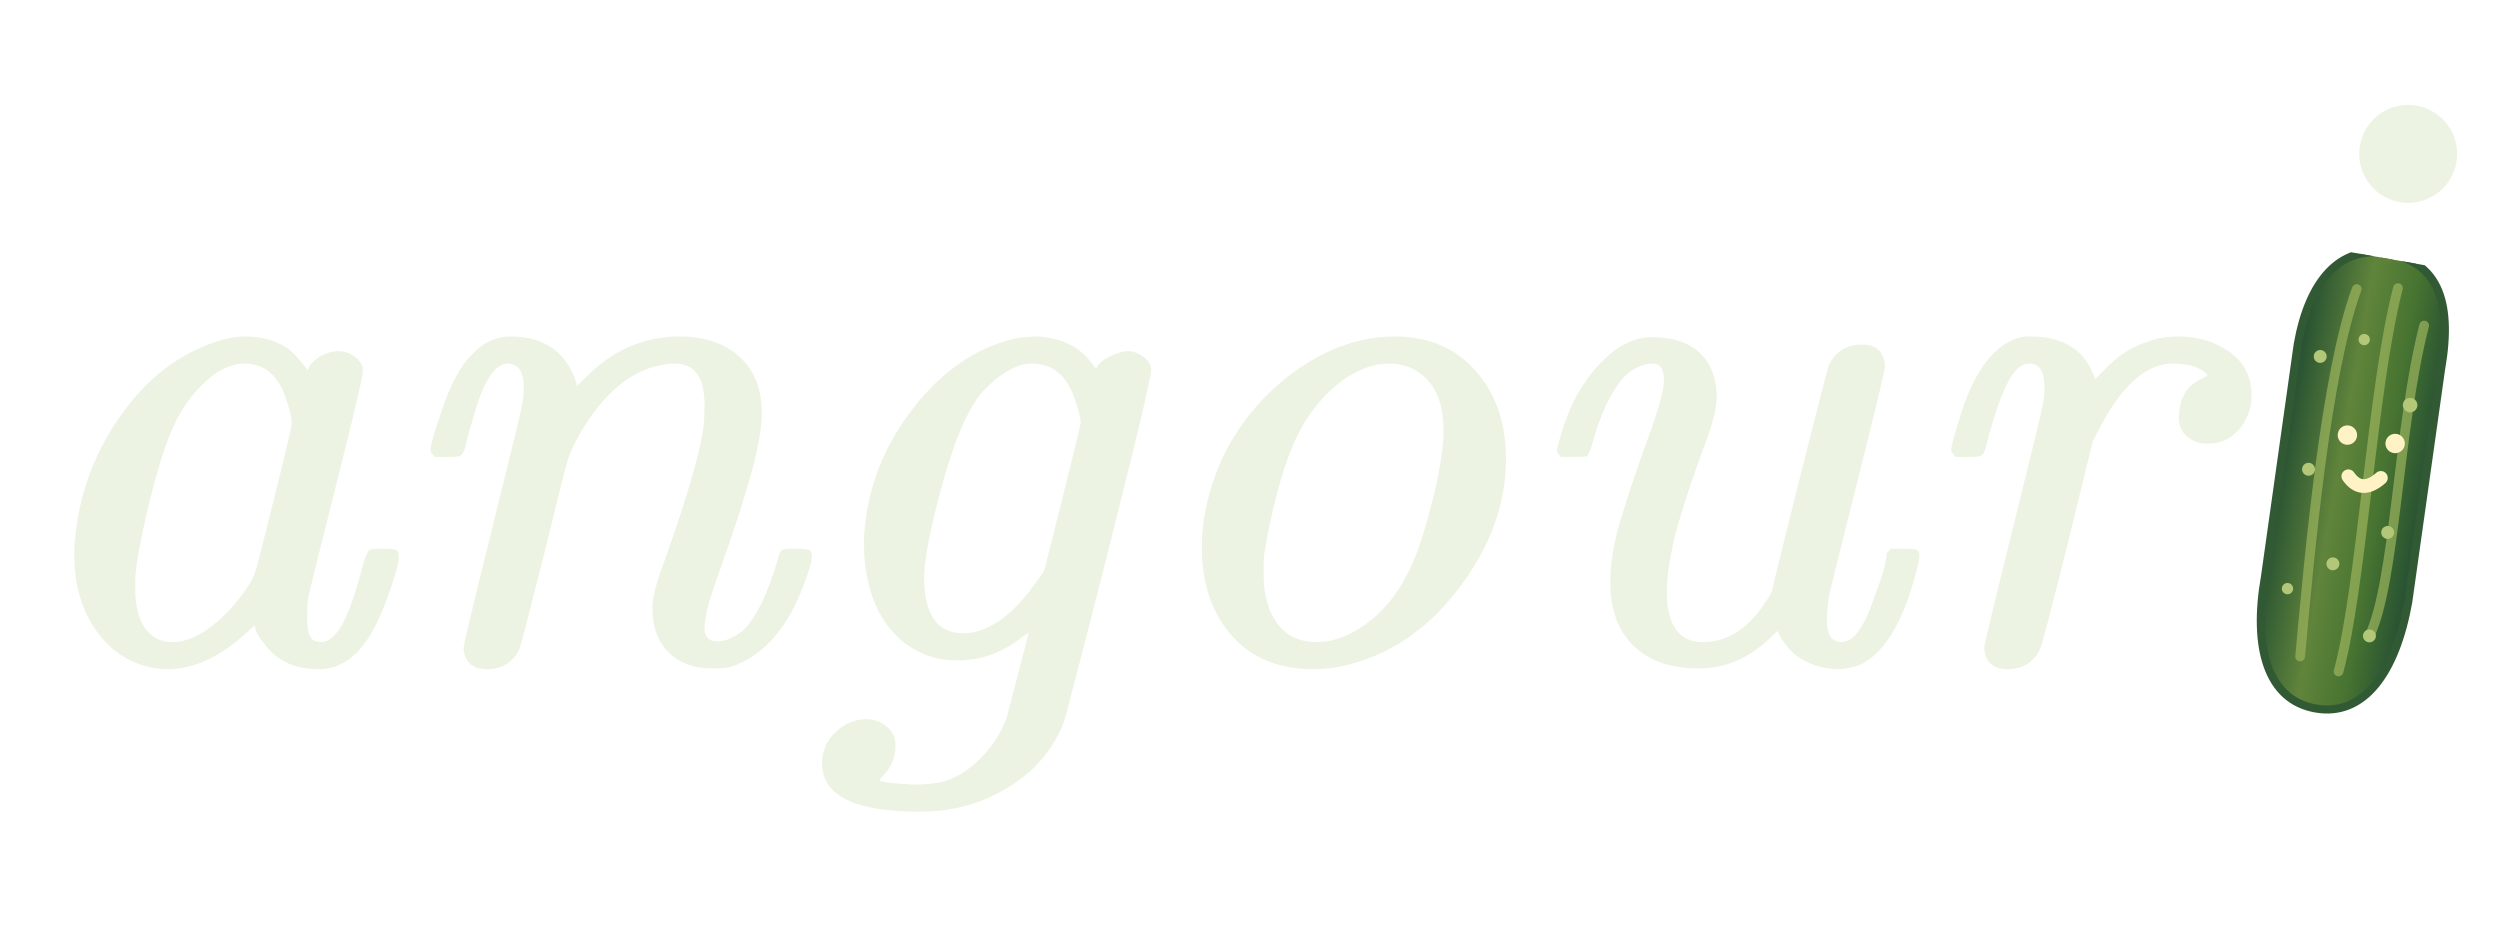
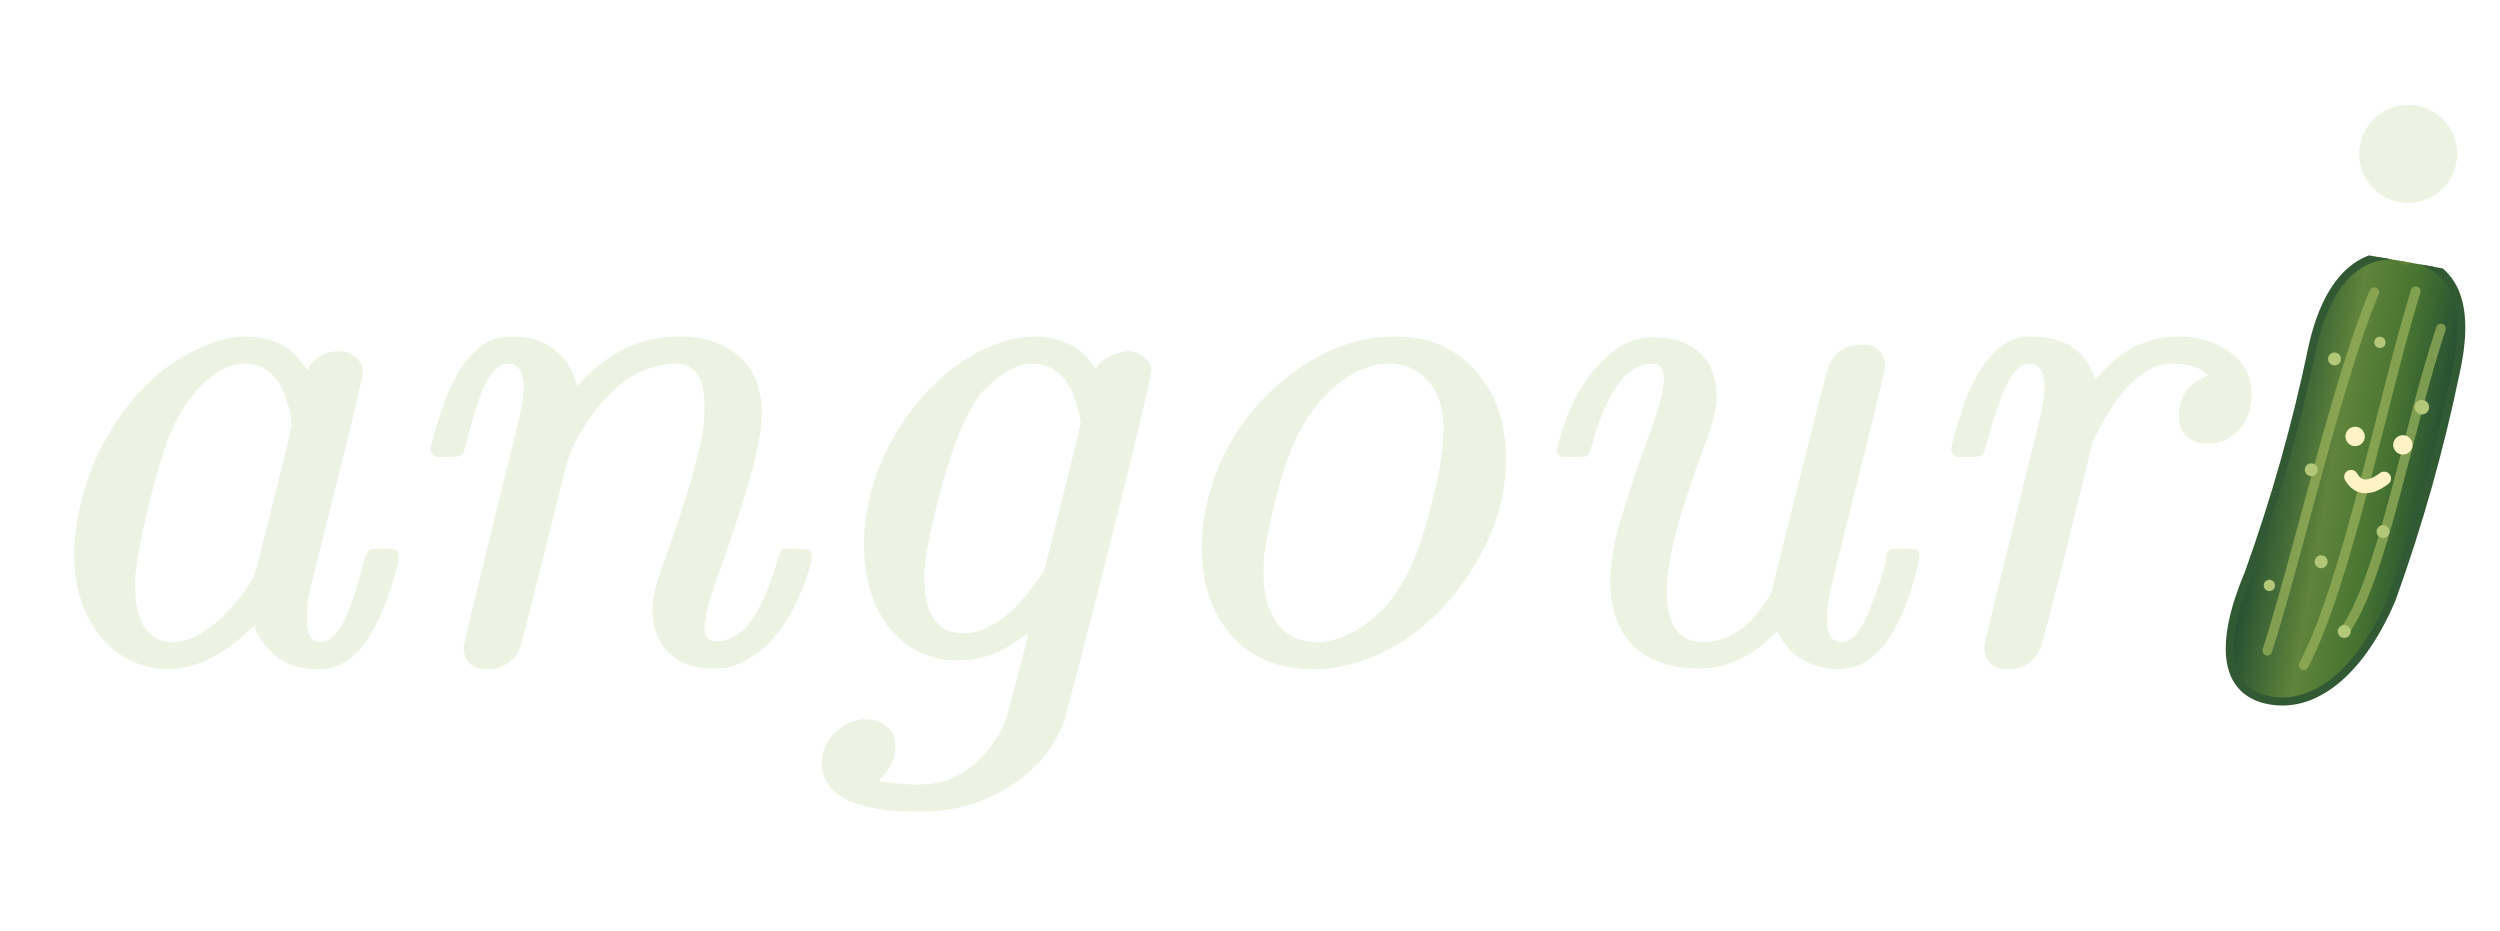
<svg xmlns="http://www.w3.org/2000/svg" viewBox="0 0 102.094 38" role="img" aria-labelledby="title">
  <defs>
    <clipPath id="logo-tip">
      <rect x="0" y="8.96" width="64" height="55.04" />
    </clipPath>
  </defs>
  <path d="M13.830 14.340Q14.190 14.340 14.505 14.580Q14.820 14.820 14.820 15.150Q14.820 15.480 13.755 19.695Q12.690 23.910 12.600 24.360Q12.540 24.600 12.540 25.260Q12.540 26.130 12.930 26.190Q13.320 26.310 13.680 25.920Q14.250 25.320 14.820 23.070Q15 22.470 15.120 22.440Q15.210 22.410 15.480 22.410L15.630 22.410Q16.140 22.410 16.200 22.470Q16.350 22.590 16.230 23.130Q15.510 25.710 14.580 26.640Q13.890 27.330 13.020 27.330Q11.580 27.330 10.830 26.340Q10.410 25.830 10.410 25.560L10.380 25.560Q10.350 25.590 10.260 25.665Q10.170 25.740 10.110 25.800Q8.460 27.330 6.840 27.330Q6.300 27.330 5.760 27.150Q4.530 26.730 3.780 25.530Q3.030 24.330 3.030 22.620Q3.030 21.720 3.330 20.430Q3.840 18.420 5.085 16.755Q6.330 15.090 7.950 14.310Q9.150 13.740 9.990 13.740Q11.100 13.740 11.820 14.280Q12.090 14.490 12.570 15.120Q12.660 14.820 13.035 14.580Q13.410 14.340 13.830 14.340M11.640 16.170Q11.160 14.850 9.990 14.850Q9.060 14.850 8.130 15.840Q7.470 16.530 7.035 17.520Q6.600 18.510 6.090 20.550Q5.520 22.950 5.520 23.760L5.520 24Q5.520 25.410 6.210 25.950Q6.540 26.220 7.050 26.220Q7.620 26.220 8.220 25.860Q9.090 25.350 9.900 24.270Q10.290 23.730 10.395 23.445Q10.500 23.160 11.160 20.490Q11.910 17.490 11.910 17.310Q11.910 16.920 11.640 16.170M28.770 16.530Q28.770 14.850 27.570 14.850Q27.330 14.850 27.180 14.880Q25.170 15.150 23.670 17.730Q23.340 18.300 23.190 18.780Q23.040 19.260 22.260 22.470Q21.300 26.280 21.210 26.520Q20.790 27.330 19.890 27.330Q18.990 27.330 18.930 26.460Q18.930 26.280 20.115 21.510Q21.300 16.740 21.300 16.620Q21.390 16.200 21.390 15.840Q21.390 14.850 20.730 14.850Q20.220 14.850 19.770 15.780Q19.440 16.500 18.960 18.390Q18.930 18.450 18.900 18.510Q18.840 18.660 18.450 18.660Q18.330 18.660 18.270 18.660L17.760 18.660Q17.580 18.480 17.580 18.390Q17.580 18.060 18.060 16.710Q18.570 15.180 19.260 14.490Q19.950 13.740 20.850 13.740Q22.740 13.740 23.430 15.330Q23.490 15.510 23.550 15.660L23.550 15.780L23.940 15.390Q25.590 13.740 27.750 13.740Q29.280 13.740 30.195 14.565Q31.110 15.390 31.110 16.860Q31.110 17.700 30.750 19.080Q30.270 20.850 29.400 23.280Q28.890 24.660 28.830 25.170Q28.770 25.530 28.770 25.650Q28.770 26.190 29.280 26.190Q29.820 26.190 30.390 25.710Q31.170 24.870 31.740 22.920Q31.830 22.560 31.905 22.485Q31.980 22.410 32.310 22.410L32.490 22.410Q33 22.410 33.060 22.470Q33.240 22.590 33.090 23.100Q32.070 26.520 29.820 27.240Q29.580 27.300 29.100 27.300Q27.960 27.300 27.300 26.640Q26.640 25.980 26.640 24.840Q26.640 24.210 27.120 22.950Q28.470 19.170 28.710 17.550Q28.770 17.280 28.770 16.530M35.370 29.370Q35.850 29.370 36.210 29.670Q36.570 29.970 36.570 30.450Q36.570 31.170 36.060 31.680Q35.880 31.890 35.940 31.890Q36.180 31.980 37.290 32.040Q38.190 32.040 38.700 31.860Q39.450 31.590 40.110 30.900Q40.770 30.210 41.100 29.340Q41.130 29.220 41.355 28.365Q41.580 27.510 41.790 26.700Q42 25.890 42 25.860L41.970 25.860Q41.940 25.890 41.895 25.920Q41.850 25.950 41.790 25.980Q40.560 26.970 39.120 26.970Q38.580 26.970 38.250 26.880Q36.840 26.520 36.060 25.275Q35.280 24.030 35.280 22.110Q35.370 19.560 36.765 17.415Q38.160 15.270 40.080 14.310Q41.040 13.860 41.790 13.770Q41.850 13.770 42.060 13.755Q42.270 13.740 42.420 13.740Q43.860 13.860 44.550 14.790L44.760 15.060Q44.790 15.030 44.790 15Q44.910 14.760 45.330 14.550Q45.750 14.340 46.110 14.340Q46.440 14.370 46.725 14.595Q47.010 14.820 47.010 15.120Q47.010 15.420 46.140 18.960Q45.270 22.500 44.400 25.860Q43.530 29.220 43.500 29.310Q43.380 29.760 42.960 30.450Q42.180 31.650 40.740 32.400Q39.300 33.150 37.560 33.150Q33.570 33.150 33.570 31.170Q33.570 30.420 34.125 29.895Q34.680 29.370 35.370 29.370M37.740 23.550Q37.740 25.860 39.330 25.860Q39.690 25.860 39.960 25.770Q41.190 25.380 42.300 23.790Q42.600 23.370 42.630 23.340Q42.660 23.250 43.395 20.310Q44.130 17.370 44.130 17.280Q44.130 17.010 43.920 16.380Q43.440 14.850 42.150 14.850Q41.910 14.850 41.790 14.880Q40.920 15.120 40.080 16.050Q39.120 17.220 38.310 20.430Q37.770 22.500 37.740 23.550M52.500 15.450Q54.660 13.740 56.970 13.740Q59.010 13.740 60.255 15.135Q61.500 16.530 61.500 18.750Q61.500 21.510 59.550 24.060Q57.600 26.610 54.780 27.210Q54.300 27.330 53.640 27.330Q51.510 27.330 50.295 25.950Q49.080 24.570 49.080 22.350Q49.080 21.540 49.230 20.820Q49.890 17.580 52.500 15.450M51.600 23.430Q51.600 24.690 52.155 25.455Q52.710 26.220 53.790 26.220Q54.690 26.220 55.620 25.590Q57.300 24.510 58.110 21.840Q58.950 19.050 58.950 17.550Q58.950 16.170 58.230 15.450Q57.630 14.850 56.730 14.850Q56.640 14.850 56.490 14.865Q56.340 14.880 56.280 14.880Q55.230 15.090 54.300 15.975Q53.370 16.860 52.800 18.180Q52.080 19.920 51.630 22.620Q51.600 22.860 51.600 23.430M69.390 27.300Q67.650 27.300 66.705 26.370Q65.760 25.440 65.760 23.760Q65.760 22.680 66.150 21.330Q66.630 19.740 67.260 18Q67.950 16.170 67.950 15.510Q67.950 14.850 67.500 14.850Q66.870 14.850 66.300 15.420Q65.550 16.260 65.040 18.060Q64.920 18.540 64.800 18.630Q64.770 18.660 64.230 18.660L63.750 18.660Q63.600 18.510 63.585 18.435Q63.570 18.360 63.690 17.940Q64.260 15.870 65.490 14.700Q66.420 13.770 67.470 13.770Q68.730 13.770 69.420 14.415Q70.110 15.060 70.110 16.290Q70.080 16.950 69.570 18.300Q68.490 21.240 68.250 22.590Q68.070 23.460 68.070 24.150Q68.070 26.220 69.540 26.220Q70.890 26.220 71.880 24.900Q72.390 24.210 72.390 24.030Q72.390 23.940 73.500 19.515Q74.610 15.090 74.700 14.880Q75.120 14.070 76.020 14.070Q76.920 14.070 76.980 14.940Q76.980 15.180 75.855 19.650Q74.730 24.120 74.700 24.330Q74.610 24.780 74.610 25.320Q74.610 26.190 75.150 26.220Q75.480 26.220 75.690 26.010Q76.140 25.590 76.530 24.420Q77.040 23.100 77.040 22.620Q77.040 22.590 77.220 22.410L77.730 22.410Q78.240 22.410 78.300 22.470Q78.480 22.590 78.270 23.280Q77.520 26.280 76.080 27.090Q75.600 27.330 74.940 27.330Q73.770 27.240 73.080 26.520Q72.690 26.070 72.600 25.770Q72.570 25.770 72.240 26.100Q70.950 27.300 69.390 27.300M80.370 18.660L79.860 18.660Q79.680 18.480 79.680 18.330Q79.740 17.970 80.100 16.830Q80.970 14.160 82.530 13.770Q82.650 13.740 82.920 13.740Q84.990 13.740 85.560 15.480L85.920 15.120Q86.730 14.250 87.720 13.950Q88.260 13.740 88.950 13.740Q90.180 13.740 91.065 14.385Q91.950 15.030 91.950 16.140Q91.950 16.950 91.440 17.535Q90.930 18.120 90.150 18.120Q89.670 18.120 89.325 17.835Q88.980 17.550 88.980 17.070Q88.980 15.870 89.940 15.450Q90.150 15.360 90.150 15.300Q89.700 14.850 88.770 14.850Q88.500 14.850 88.380 14.880Q86.940 15.150 85.710 17.550L85.470 18L84.450 22.170Q83.430 26.250 83.310 26.520Q82.890 27.330 81.990 27.330Q81.090 27.330 81.030 26.460Q81.030 26.280 82.215 21.510Q83.400 16.740 83.400 16.620Q83.490 16.200 83.490 15.840Q83.490 14.850 82.890 14.850Q82.650 14.850 82.500 14.970Q81.810 15.420 81.060 18.390Q81.030 18.450 81 18.510Q80.940 18.660 80.550 18.660Q80.430 18.660 80.370 18.660" fill="#edf3e2" />
  <g transform="translate(95.59375 19) matrix(0.984808, 0.173648, -0.173648, 0.984808, 0, 0) translate(-6.5 -16)">
    <g transform="translate(-5 4) scale(0.375 0.375)">
      <g clip-path="url(#logo-tip)">
        <defs>
          <linearGradient id="skin">
            <stop stop-color="#244f32" />
            <stop offset=".4" stop-color="#60843b" />
            <stop offset=".7" stop-color="#477431" />
            <stop offset="1" stop-color="#254f32" />
          </linearGradient>
        </defs>
-         <g transform="translate(22 4) scale(.88)">
-           <path d="M11 5C5 5 2 10 2 18L3 47C3 56 6 62 12 62s9-6 9-15l-1-29C20 9 17 5 11 5Z" fill="url(#skin)" stroke="#315934" />
-           <path d="M8 10C6 21 8 44 9 56M13 9c-1 13 2 37 1 48M17 13c-1 13 2 32 0 39" fill="none" stroke="#9bb45c" stroke-width="1.2" stroke-linecap="round" opacity=".7" />
+         <g transform="translate(24 4) scale(.88)">
+           <path data-body-frame="2 5 19 57" data-body-bend="-8" d="M11 5C5 5 1.94 10 1.58 18Q1.16 32.5-1.34 47C-3.4 56-2 62 4 62C10 62 14.6 56 16.66 47Q19.16 32.5 19.58 18C19.96 9 17 5 11 5Z" fill="url(#skin)" stroke="#315934" />
+           <path d="M7.94 10C5.37 21 4.25 44 2.6 56M12.96 9C11.29 22 10.86 46 7.34 57M16.84 13C14.91 26 15.06 45 11.56 52" fill="none" stroke="#9bb45c" stroke-width="1.2" stroke-linecap="round" opacity=".7" />
          <path d="M11 5 10 0m0 1c5-7 10-4 7-1" fill="none" stroke="#64813a" stroke-width="2" stroke-linecap="round" />
          <g fill="#b2c778">
-             <circle cx="5" cy="19" r=".8" />
-             <circle cx="10" cy="16" r=".7" />
-             <circle cx="17" cy="23" r=".9" />
-             <circle cx="6" cy="33" r=".8" />
-             <circle cx="17" cy="39" r=".8" />
-             <circle cx="11" cy="44" r=".8" />
-             <circle cx="6" cy="48" r=".7" />
-             <circle cx="17" cy="52" r=".8" />
+             <circle cx="4.52" cy="19" r=".8" />
+             <circle cx="9.7" cy="16" r=".7" />
+             <circle cx="16.2" cy="23" r=".9" />
+             <circle cx="4.07" cy="33" r=".8" />
+             <circle cx="14.15" cy="39" r=".8" />
+             <circle cx="7.25" cy="44" r=".8" />
+             <circle cx="1.45" cy="48" r=".7" />
+             <circle cx="11.56" cy="52" r=".8" />
          </g>
          <g fill="#fff3c6">
-             <circle cx="10" cy="28" r="1.2" />
-             <circle cx="16" cy="28" r="1.2" />
+             <circle cx="8.7" cy="28" r="1.2" />
+             <circle cx="14.7" cy="28" r="1.2" />
          </g>
-           <path d="M11 33q2 2 4-.5" fill="none" stroke="#fff3c6" stroke-width="1.7" stroke-linecap="round" />
+           <path d="M9.07 33Q10.78 35 13.14 32.5" fill="none" stroke="#fff3c6" stroke-width="1.7" stroke-linecap="round" />
        </g>
      </g>
    </g>
    <ellipse cx="7" cy="3" rx="2" ry="2" fill="#edf3e2" />
  </g>
</svg>
